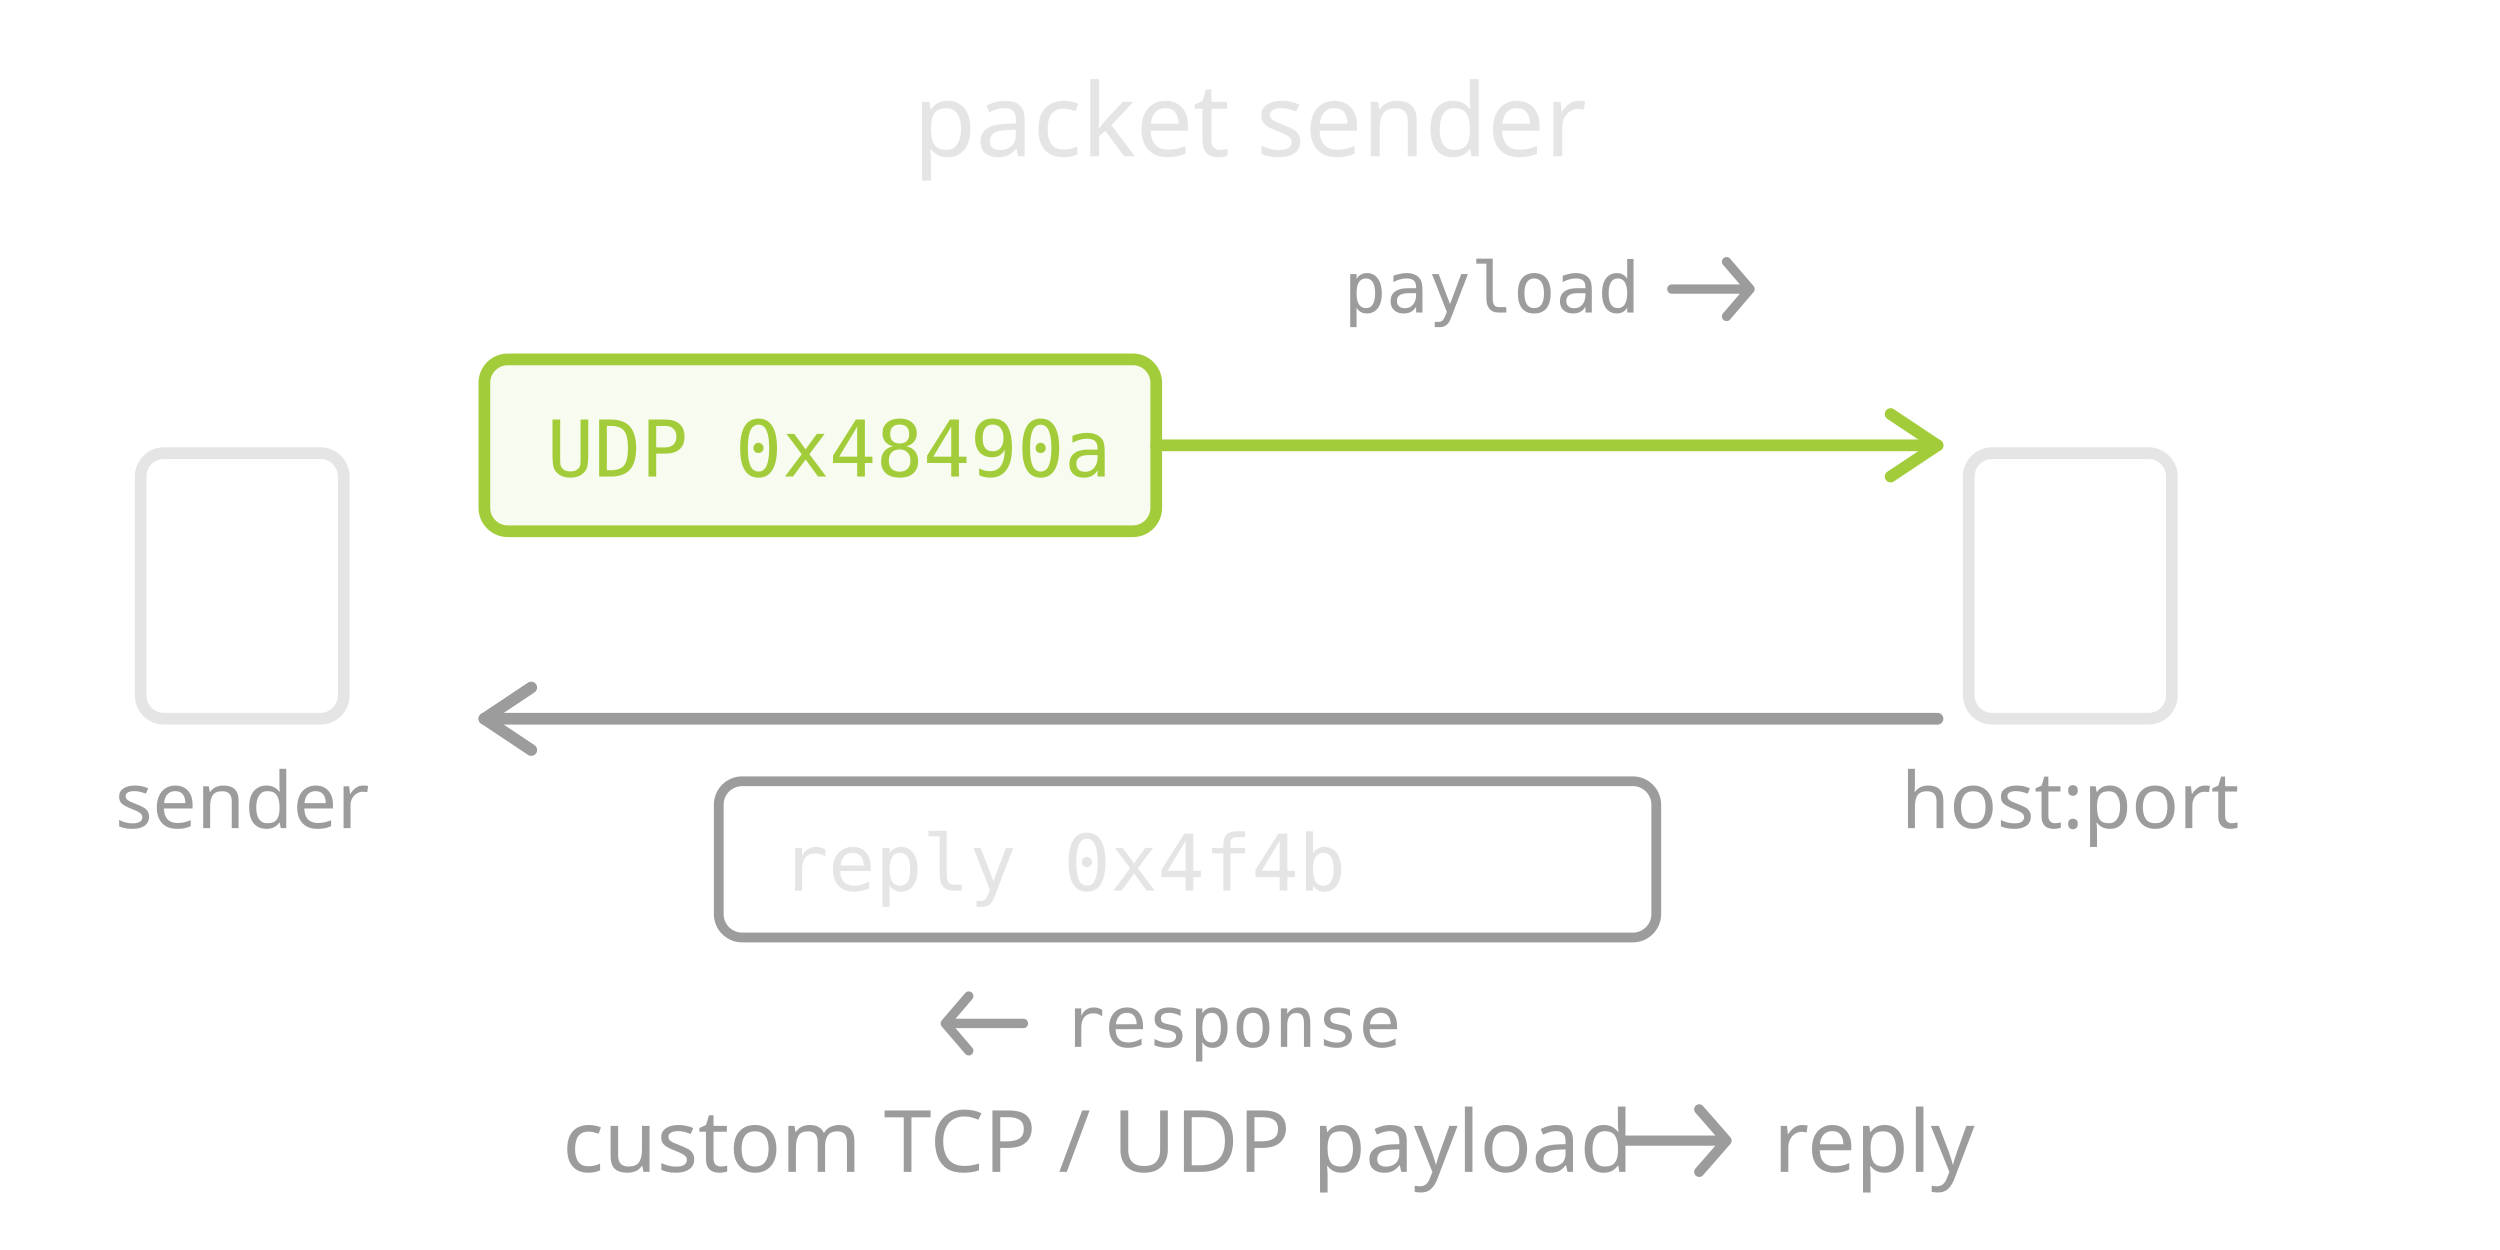
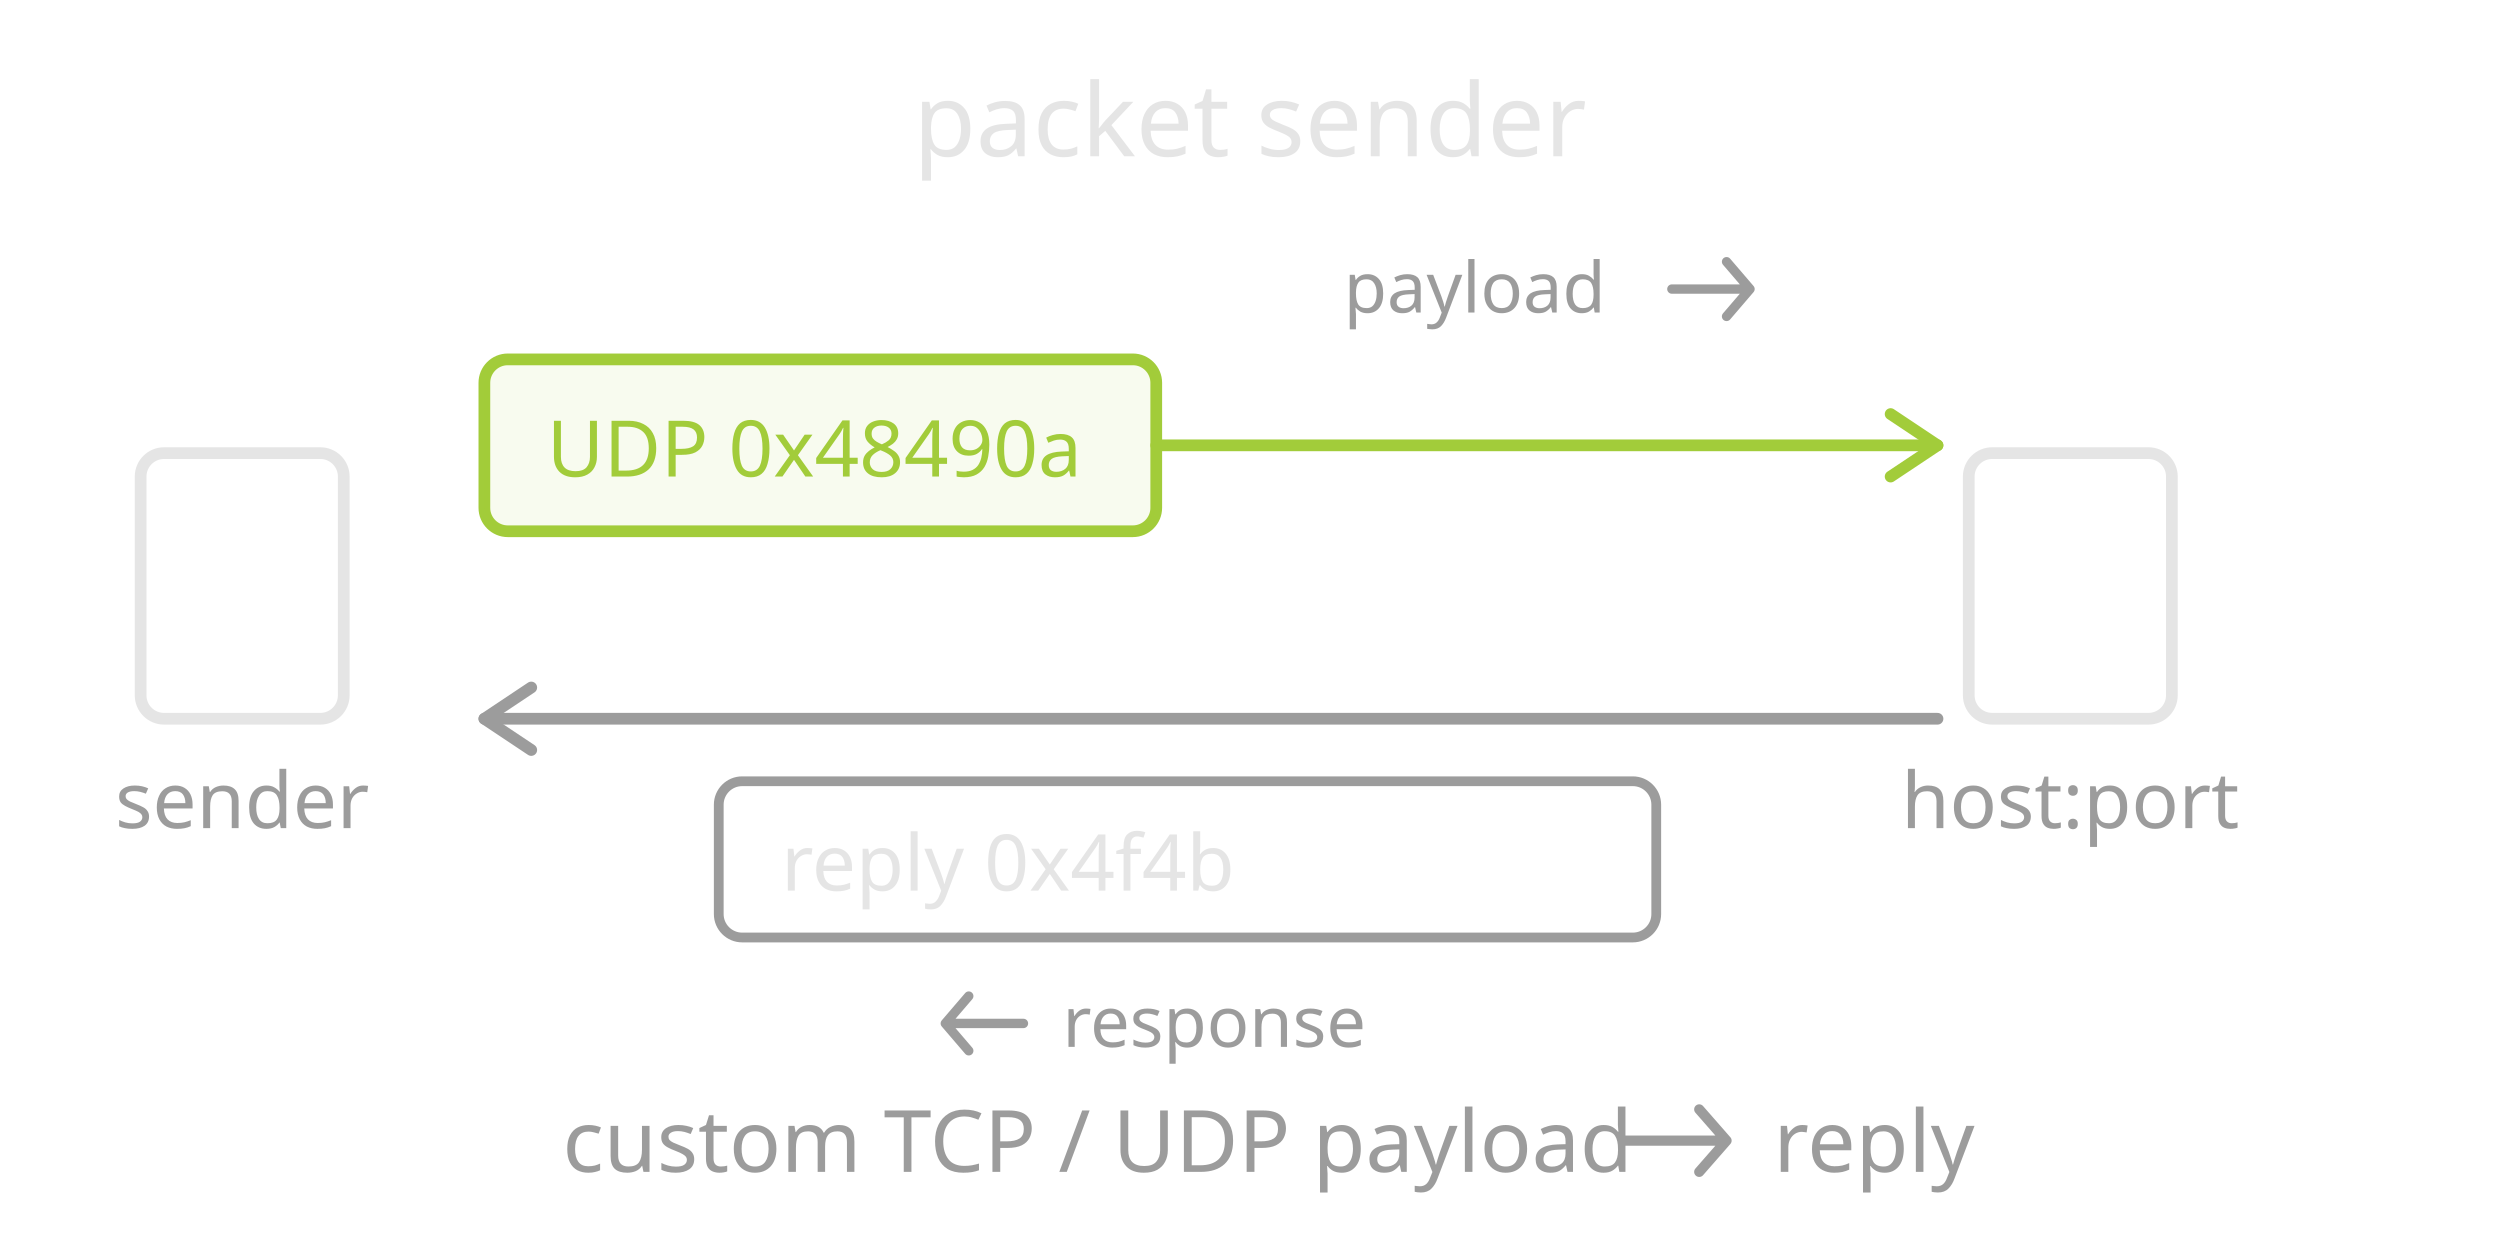
- <svg xmlns="http://www.w3.org/2000/svg" viewBox="0 0 320 160" fill="none" font-family="IBM Plex Sans, sans-serif">
+ <svg xmlns="http://www.w3.org/2000/svg" viewBox="0 0 320 160" fill="none" font-family="IBM Plex Sans">
  <rect x="18" y="58" width="26" height="34" rx="3" stroke="#E5E5E5" stroke-width="1.5" />
  <text x="31" y="106" fill="#9C9C9C" font-size="10" font-weight="500" text-anchor="middle">sender</text>
  <rect x="62" y="46" width="86" height="22" rx="3" stroke="#A2CC3A" stroke-width="1.5" />
  <rect x="62" y="46" width="86" height="22" rx="3" fill="#A2CC3A" fill-opacity="0.08" />
-   <text x="70" y="61" fill="#A2CC3A" font-size="10" font-weight="500" font-family="DM Mono, monospace">UDP 0x48490a</text>
+   <text x="70" y="61" fill="#A2CC3A" font-size="10" font-weight="500" font-family="DM Mono">UDP 0x48490a</text>
  <g stroke="#A2CC3A" stroke-width="1.5" stroke-linecap="round" stroke-linejoin="round">
    <line x1="148" y1="57" x2="248" y2="57" />
    <path d="M242 53 L248 57 L242 61" />
  </g>
-   <text x="172" y="40" fill="#9C9C9C" font-size="9" font-weight="500" text-anchor="start" font-family="DM Mono, monospace">payload</text>
+   <text x="172" y="40" fill="#9C9C9C" font-size="9" font-weight="500" text-anchor="start" font-family="DM Mono">payload</text>
  <path d="M214 37 H224 M221 33.5 L224 37 L221 40.5" fill="none" stroke="#9C9C9C" stroke-width="1.2" stroke-linecap="round" stroke-linejoin="round" />
  <g stroke="#9C9C9C" stroke-width="1.5" stroke-linecap="round" stroke-linejoin="round">
    <line x1="248" y1="92" x2="62" y2="92" />
    <path d="M68 88 L62 92 L68 96" />
  </g>
  <rect x="92" y="100" width="120" height="20" rx="3" stroke="#9C9C9C" stroke-width="1.25" />
-   <text x="100" y="114" fill="#E5E5E5" font-size="10" font-weight="500" font-family="DM Mono, monospace">reply 0x4f4b</text>
+   <text x="100" y="114" fill="#E5E5E5" font-size="10" font-weight="500" font-family="DM Mono">reply 0x4f4b</text>
  <path d="M121 131 H131 M124 127.5 L121 131 L124 134.5" fill="none" stroke="#9C9C9C" stroke-width="1.2" stroke-linecap="round" stroke-linejoin="round" />
-   <text x="136" y="134" fill="#9C9C9C" font-size="9" font-weight="500" text-anchor="start" font-family="DM Mono, monospace">response</text>
+   <text x="136" y="134" fill="#9C9C9C" font-size="9" font-weight="500" text-anchor="start" font-family="DM Mono">response</text>
  <rect x="252" y="58" width="26" height="34" rx="3" stroke="#E5E5E5" stroke-width="1.5" />
  <text x="265" y="106" fill="#9C9C9C" font-size="10" font-weight="500" text-anchor="middle">host:port</text>
  <text x="160" y="20" fill="#E5E5E5" font-size="13" font-weight="500" text-anchor="middle">packet sender</text>
  <text x="72" y="150" fill="#9C9C9C" font-size="11" font-weight="500" text-anchor="start">custom TCP / UDP payload</text>
  <path d="M208 146 H221 M217.5 142 L221 146 L217.5 150" fill="none" stroke="#9C9C9C" stroke-width="1.3" stroke-linecap="round" stroke-linejoin="round" />
  <text x="227" y="150" fill="#9C9C9C" font-size="11" font-weight="500" text-anchor="start">reply</text>
</svg>
